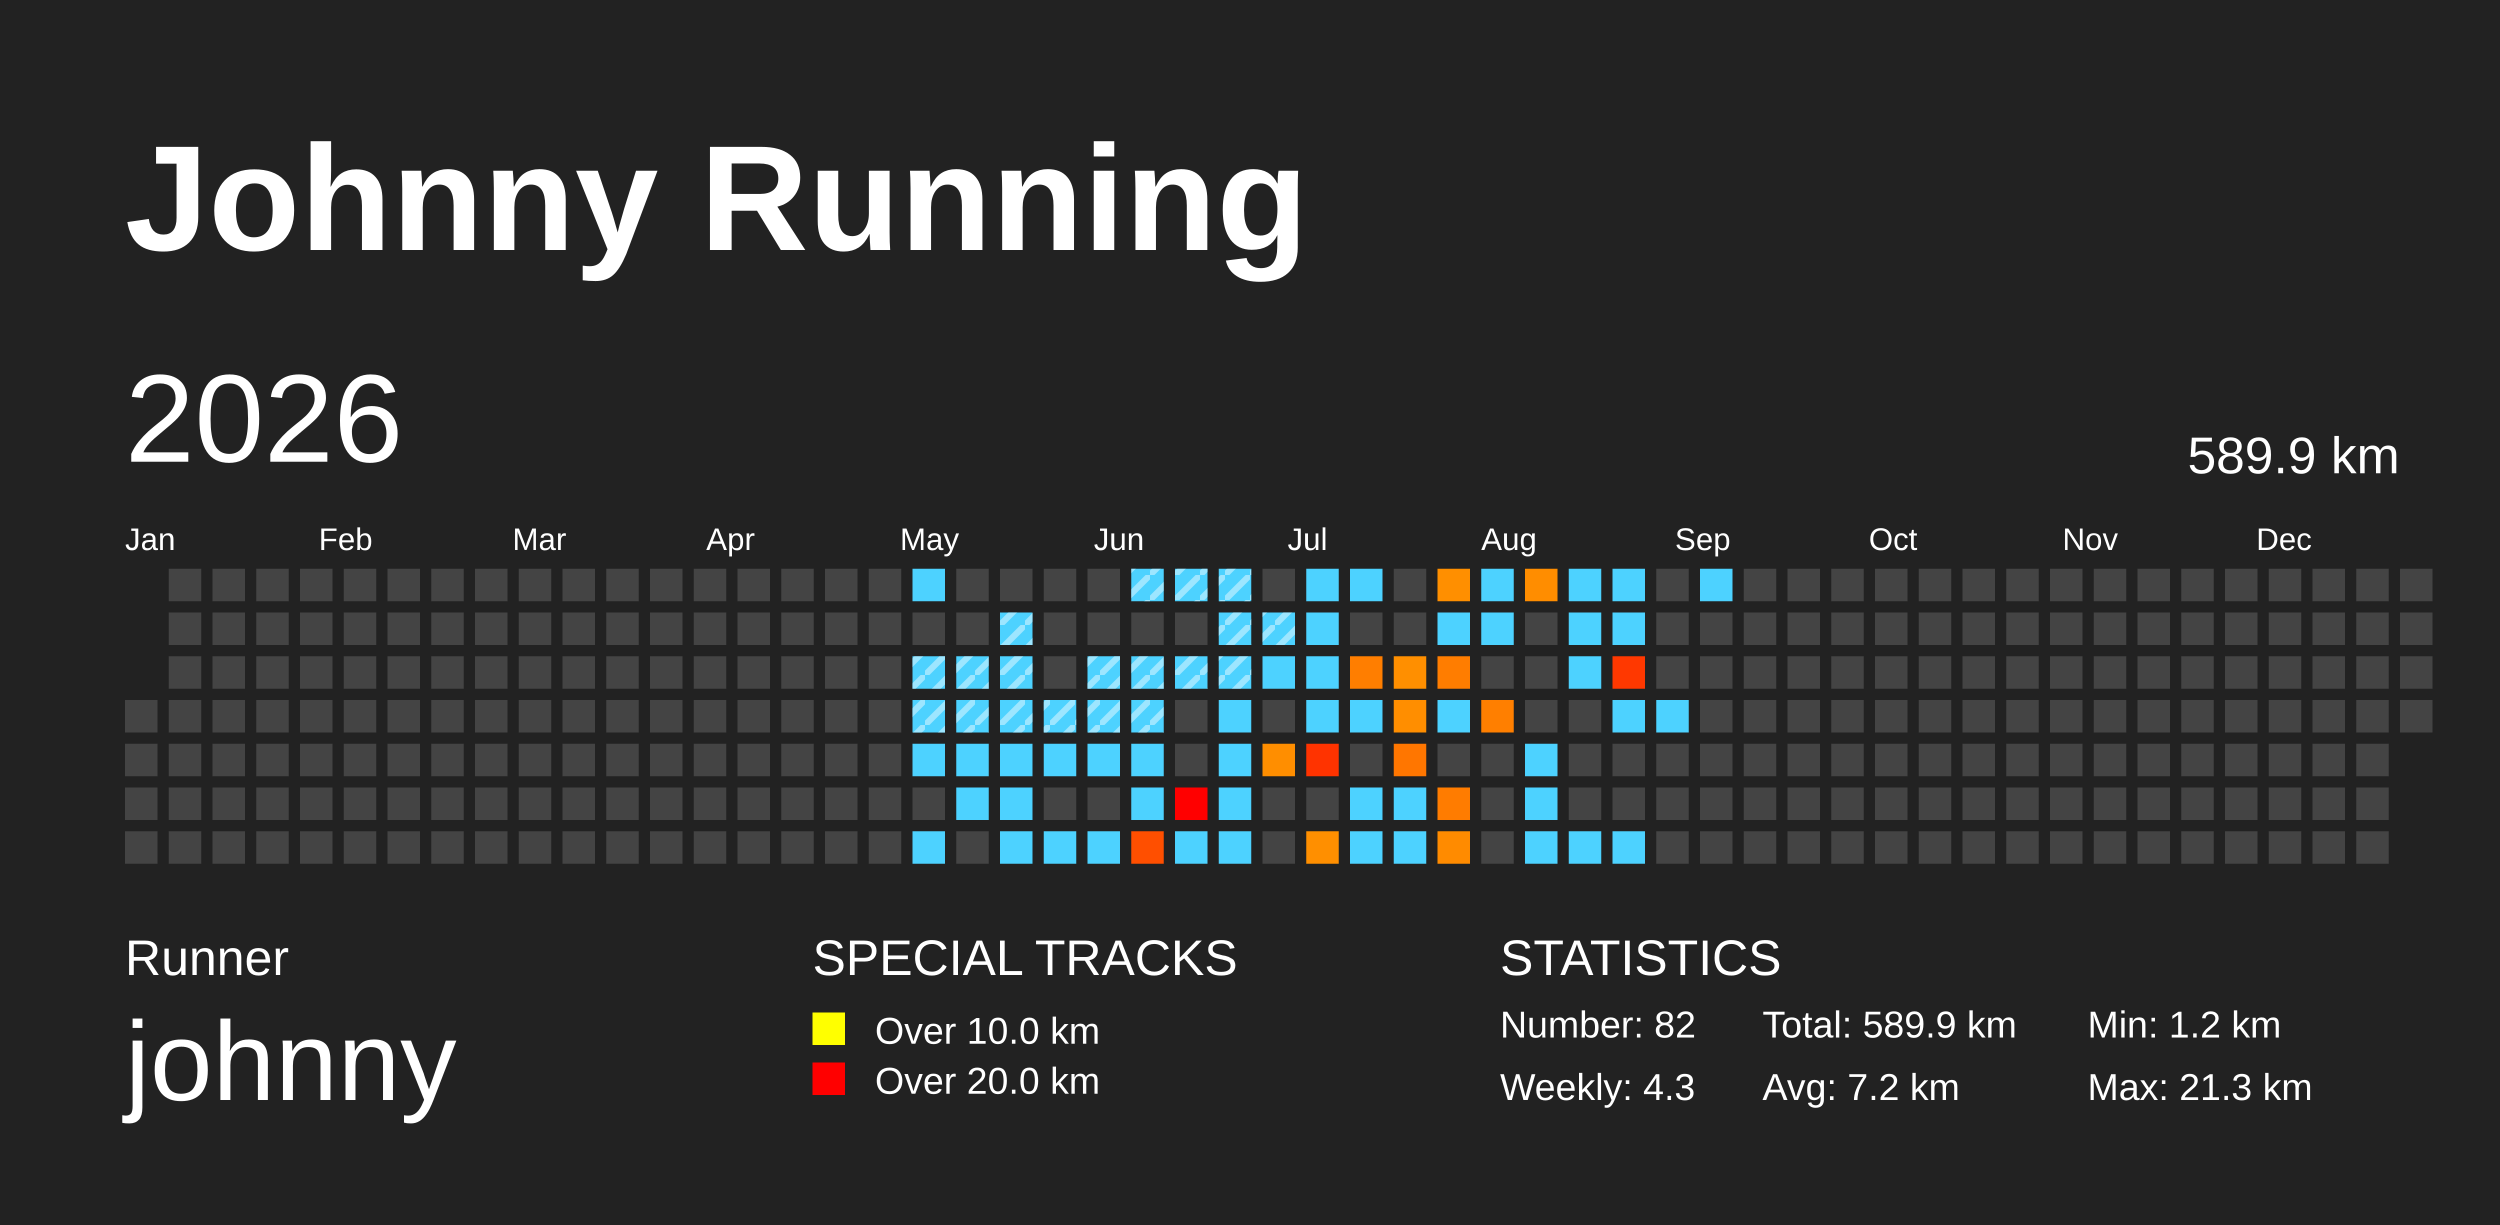
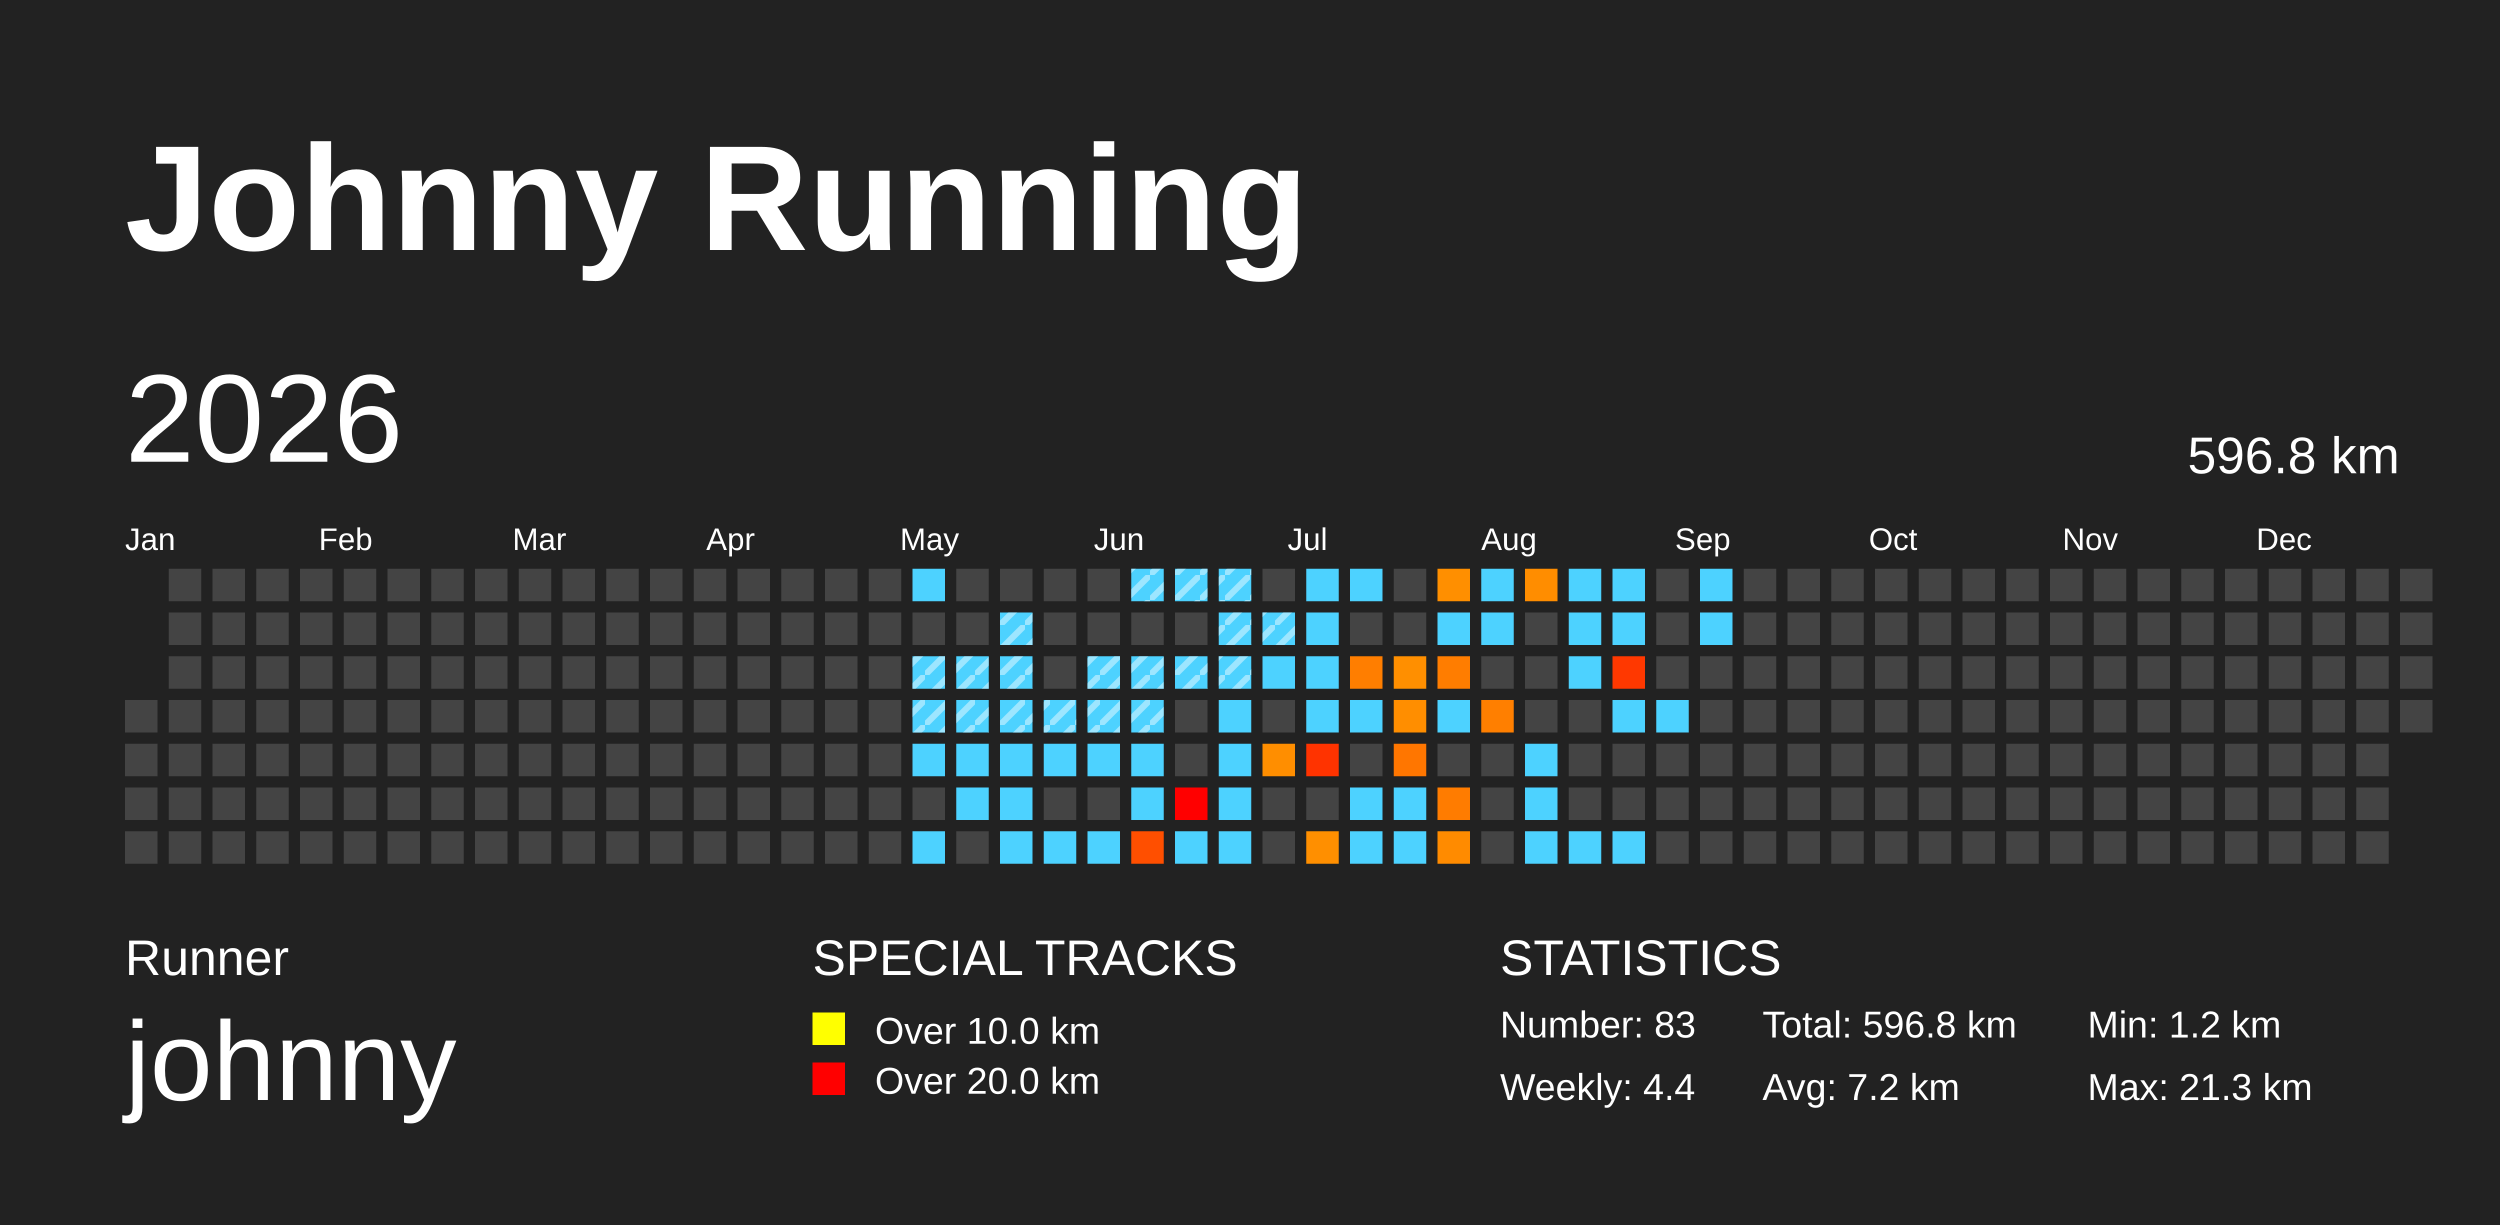
<svg xmlns="http://www.w3.org/2000/svg" baseProfile="full" height="98mm" version="1.1" viewBox="0,0,200,98" width="200mm">
  <defs>
    <pattern height="2" id="indoor-stripe" patternUnits="userSpaceOnUse" width="2">
      <line stroke="white" stroke-opacity="0.45" stroke-width="0.5" x1="0" x2="2" y1="2" y2="0" />
    </pattern>
  </defs>
  <rect fill="#222222" height="98" width="200" x="0" y="0" />
  <text fill="#FFFFFF" style="font-size:12px; font-family:Arial; font-weight:bold;" x="10" y="20">Johnny Running</text>
  <text fill="#FFFFFF" style="font-size:4px; font-family:Arial" x="10" y="78">Runner</text>
  <text fill="#FFFFFF" style="font-size:9px; font-family:Arial" x="10" y="88">johnny</text>
  <text fill="#FFFFFF" style="font-size:4px; font-family:Arial" x="65" y="78">SPECIAL TRACKS</text>
  <rect fill="yellow" height="2.6" width="2.6" x="65" y="81" />
  <text fill="#FFFFFF" style="font-size:3px; font-family:Arial" x="70" y="83.5">Over 10.0 km</text>
  <rect fill="red" height="2.6" width="2.6" x="65" y="85" />
  <text fill="#FFFFFF" style="font-size:3px; font-family:Arial" x="70" y="87.5">Over 20.0 km</text>
  <text fill="#FFFFFF" style="font-size:4px; font-family:Arial" x="120" y="78">STATISTICS</text>
-   <text fill="#FFFFFF" style="font-size:3px; font-family:Arial" x="120" y="83">Number: 82</text>
-   <text fill="#FFFFFF" style="font-size:3px; font-family:Arial" x="120" y="88">Weekly: 4.3</text>
-   <text fill="#FFFFFF" style="font-size:3px; font-family:Arial" x="141" y="83">Total: 589.9 km</text>
+   <text fill="#FFFFFF" style="font-size:3px; font-family:Arial" x="120" y="83">Number: 83</text>
+   <text fill="#FFFFFF" style="font-size:3px; font-family:Arial" x="120" y="88">Weekly: 4.4</text>
+   <text fill="#FFFFFF" style="font-size:3px; font-family:Arial" x="141" y="83">Total: 596.8 km</text>
  <text fill="#FFFFFF" style="font-size:3px; font-family:Arial" x="141" y="88">Avg: 7.2 km</text>
  <text fill="#FFFFFF" style="font-size:3px; font-family:Arial" x="167" y="83">Min: 1.2 km</text>
  <text fill="#FFFFFF" style="font-size:3px; font-family:Arial" x="167" y="88">Max: 21.3 km</text>
  <text dominant-baseline="hanging" fill="#FFFFFF" style="font-size:10.0px; font-family:Arial;" x="10" y="30">2026</text>
-   <text dominant-baseline="hanging" fill="#FFFFFF" style="font-size:4.125px; font-family:Arial;" x="175" y="35">589.9 km</text>
+   <text dominant-baseline="hanging" fill="#FFFFFF" style="font-size:4.125px; font-family:Arial;" x="175" y="35">596.8 km</text>
  <text fill="#FFFFFF" style="font-size:2.5px; font-family:Arial" x="10.0" y="44">Jan</text>
  <text fill="#FFFFFF" style="font-size:2.5px; font-family:Arial" x="25.5" y="44">Feb</text>
  <text fill="#FFFFFF" style="font-size:2.5px; font-family:Arial" x="41.0" y="44">Mar</text>
  <text fill="#FFFFFF" style="font-size:2.5px; font-family:Arial" x="56.5" y="44">Apr</text>
  <text fill="#FFFFFF" style="font-size:2.5px; font-family:Arial" x="72.0" y="44">May</text>
  <text fill="#FFFFFF" style="font-size:2.5px; font-family:Arial" x="87.5" y="44">Jun</text>
  <text fill="#FFFFFF" style="font-size:2.5px; font-family:Arial" x="103.0" y="44">Jul</text>
  <text fill="#FFFFFF" style="font-size:2.5px; font-family:Arial" x="118.5" y="44">Aug</text>
  <text fill="#FFFFFF" style="font-size:2.5px; font-family:Arial" x="134.0" y="44">Sep</text>
  <text fill="#FFFFFF" style="font-size:2.5px; font-family:Arial" x="149.5" y="44">Oct</text>
  <text fill="#FFFFFF" style="font-size:2.5px; font-family:Arial" x="165.0" y="44">Nov</text>
  <text fill="#FFFFFF" style="font-size:2.5px; font-family:Arial" x="180.5" y="44">Dec</text>
  <rect fill="#444444" height="2.6" width="2.6" x="10.0" y="56.0" />
  <rect fill="#444444" height="2.6" width="2.6" x="10.0" y="59.5" />
  <rect fill="#444444" height="2.6" width="2.6" x="10.0" y="63.0" />
  <rect fill="#444444" height="2.6" width="2.6" x="10.0" y="66.5" />
  <rect fill="#444444" height="2.6" width="2.6" x="13.5" y="45.5" />
  <rect fill="#444444" height="2.6" width="2.6" x="13.5" y="49.0" />
  <rect fill="#444444" height="2.6" width="2.6" x="13.5" y="52.5" />
  <rect fill="#444444" height="2.6" width="2.6" x="13.5" y="56.0" />
  <rect fill="#444444" height="2.6" width="2.6" x="13.5" y="59.5" />
  <rect fill="#444444" height="2.6" width="2.6" x="13.5" y="63.0" />
  <rect fill="#444444" height="2.6" width="2.6" x="13.5" y="66.5" />
  <rect fill="#444444" height="2.6" width="2.6" x="17.0" y="45.5" />
  <rect fill="#444444" height="2.6" width="2.6" x="17.0" y="49.0" />
  <rect fill="#444444" height="2.6" width="2.6" x="17.0" y="52.5" />
  <rect fill="#444444" height="2.6" width="2.6" x="17.0" y="56.0" />
  <rect fill="#444444" height="2.6" width="2.6" x="17.0" y="59.5" />
  <rect fill="#444444" height="2.6" width="2.6" x="17.0" y="63.0" />
  <rect fill="#444444" height="2.6" width="2.6" x="17.0" y="66.5" />
  <rect fill="#444444" height="2.6" width="2.6" x="20.5" y="45.5" />
  <rect fill="#444444" height="2.6" width="2.6" x="20.5" y="49.0" />
  <rect fill="#444444" height="2.6" width="2.6" x="20.5" y="52.5" />
  <rect fill="#444444" height="2.6" width="2.6" x="20.5" y="56.0" />
  <rect fill="#444444" height="2.6" width="2.6" x="20.5" y="59.5" />
  <rect fill="#444444" height="2.6" width="2.6" x="20.5" y="63.0" />
  <rect fill="#444444" height="2.6" width="2.6" x="20.5" y="66.5" />
  <rect fill="#444444" height="2.6" width="2.6" x="24.0" y="45.5" />
  <rect fill="#444444" height="2.6" width="2.6" x="24.0" y="49.0" />
  <rect fill="#444444" height="2.6" width="2.6" x="24.0" y="52.5" />
  <rect fill="#444444" height="2.6" width="2.6" x="24.0" y="56.0" />
  <rect fill="#444444" height="2.6" width="2.6" x="24.0" y="59.5" />
  <rect fill="#444444" height="2.6" width="2.6" x="24.0" y="63.0" />
  <rect fill="#444444" height="2.6" width="2.6" x="24.0" y="66.5" />
  <rect fill="#444444" height="2.6" width="2.6" x="27.5" y="45.5" />
  <rect fill="#444444" height="2.6" width="2.6" x="27.5" y="49.0" />
  <rect fill="#444444" height="2.6" width="2.6" x="27.5" y="52.5" />
  <rect fill="#444444" height="2.6" width="2.6" x="27.5" y="56.0" />
  <rect fill="#444444" height="2.6" width="2.6" x="27.5" y="59.5" />
  <rect fill="#444444" height="2.6" width="2.6" x="27.5" y="63.0" />
  <rect fill="#444444" height="2.6" width="2.6" x="27.5" y="66.5" />
  <rect fill="#444444" height="2.6" width="2.6" x="31.0" y="45.5" />
  <rect fill="#444444" height="2.6" width="2.6" x="31.0" y="49.0" />
  <rect fill="#444444" height="2.6" width="2.6" x="31.0" y="52.5" />
  <rect fill="#444444" height="2.6" width="2.6" x="31.0" y="56.0" />
  <rect fill="#444444" height="2.6" width="2.6" x="31.0" y="59.5" />
  <rect fill="#444444" height="2.6" width="2.6" x="31.0" y="63.0" />
  <rect fill="#444444" height="2.6" width="2.6" x="31.0" y="66.5" />
  <rect fill="#444444" height="2.6" width="2.6" x="34.5" y="45.5" />
  <rect fill="#444444" height="2.6" width="2.6" x="34.5" y="49.0" />
  <rect fill="#444444" height="2.6" width="2.6" x="34.5" y="52.5" />
  <rect fill="#444444" height="2.6" width="2.6" x="34.5" y="56.0" />
  <rect fill="#444444" height="2.6" width="2.6" x="34.5" y="59.5" />
  <rect fill="#444444" height="2.6" width="2.6" x="34.5" y="63.0" />
  <rect fill="#444444" height="2.6" width="2.6" x="34.5" y="66.5" />
  <rect fill="#444444" height="2.6" width="2.6" x="38.0" y="45.5" />
  <rect fill="#444444" height="2.6" width="2.6" x="38.0" y="49.0" />
  <rect fill="#444444" height="2.6" width="2.6" x="38.0" y="52.5" />
  <rect fill="#444444" height="2.6" width="2.6" x="38.0" y="56.0" />
  <rect fill="#444444" height="2.6" width="2.6" x="38.0" y="59.5" />
  <rect fill="#444444" height="2.6" width="2.6" x="38.0" y="63.0" />
  <rect fill="#444444" height="2.6" width="2.6" x="38.0" y="66.5" />
  <rect fill="#444444" height="2.6" width="2.6" x="41.5" y="45.5" />
  <rect fill="#444444" height="2.6" width="2.6" x="41.5" y="49.0" />
  <rect fill="#444444" height="2.6" width="2.6" x="41.5" y="52.5" />
  <rect fill="#444444" height="2.6" width="2.6" x="41.5" y="56.0" />
  <rect fill="#444444" height="2.6" width="2.6" x="41.5" y="59.5" />
  <rect fill="#444444" height="2.6" width="2.6" x="41.5" y="63.0" />
  <rect fill="#444444" height="2.6" width="2.6" x="41.5" y="66.5" />
  <rect fill="#444444" height="2.6" width="2.6" x="45.0" y="45.5" />
  <rect fill="#444444" height="2.6" width="2.6" x="45.0" y="49.0" />
  <rect fill="#444444" height="2.6" width="2.6" x="45.0" y="52.5" />
  <rect fill="#444444" height="2.6" width="2.6" x="45.0" y="56.0" />
  <rect fill="#444444" height="2.6" width="2.6" x="45.0" y="59.5" />
  <rect fill="#444444" height="2.6" width="2.6" x="45.0" y="63.0" />
  <rect fill="#444444" height="2.6" width="2.6" x="45.0" y="66.5" />
  <rect fill="#444444" height="2.6" width="2.6" x="48.5" y="45.5" />
  <rect fill="#444444" height="2.6" width="2.6" x="48.5" y="49.0" />
  <rect fill="#444444" height="2.6" width="2.6" x="48.5" y="52.5" />
  <rect fill="#444444" height="2.6" width="2.6" x="48.5" y="56.0" />
  <rect fill="#444444" height="2.6" width="2.6" x="48.5" y="59.5" />
  <rect fill="#444444" height="2.6" width="2.6" x="48.5" y="63.0" />
  <rect fill="#444444" height="2.6" width="2.6" x="48.5" y="66.5" />
  <rect fill="#444444" height="2.6" width="2.6" x="52.0" y="45.5" />
  <rect fill="#444444" height="2.6" width="2.6" x="52.0" y="49.0" />
  <rect fill="#444444" height="2.6" width="2.6" x="52.0" y="52.5" />
  <rect fill="#444444" height="2.6" width="2.6" x="52.0" y="56.0" />
  <rect fill="#444444" height="2.6" width="2.6" x="52.0" y="59.5" />
  <rect fill="#444444" height="2.6" width="2.6" x="52.0" y="63.0" />
  <rect fill="#444444" height="2.6" width="2.6" x="52.0" y="66.5" />
  <rect fill="#444444" height="2.6" width="2.6" x="55.5" y="45.5" />
  <rect fill="#444444" height="2.6" width="2.6" x="55.5" y="49.0" />
  <rect fill="#444444" height="2.6" width="2.6" x="55.5" y="52.5" />
  <rect fill="#444444" height="2.6" width="2.6" x="55.5" y="56.0" />
  <rect fill="#444444" height="2.6" width="2.6" x="55.5" y="59.5" />
  <rect fill="#444444" height="2.6" width="2.6" x="55.5" y="63.0" />
  <rect fill="#444444" height="2.6" width="2.6" x="55.5" y="66.5" />
  <rect fill="#444444" height="2.6" width="2.6" x="59.0" y="45.5" />
  <rect fill="#444444" height="2.6" width="2.6" x="59.0" y="49.0" />
  <rect fill="#444444" height="2.6" width="2.6" x="59.0" y="52.5" />
  <rect fill="#444444" height="2.6" width="2.6" x="59.0" y="56.0" />
  <rect fill="#444444" height="2.6" width="2.6" x="59.0" y="59.5" />
  <rect fill="#444444" height="2.6" width="2.6" x="59.0" y="63.0" />
  <rect fill="#444444" height="2.6" width="2.6" x="59.0" y="66.5" />
  <rect fill="#444444" height="2.6" width="2.6" x="62.5" y="45.5" />
  <rect fill="#444444" height="2.6" width="2.6" x="62.5" y="49.0" />
  <rect fill="#444444" height="2.6" width="2.6" x="62.5" y="52.5" />
  <rect fill="#444444" height="2.6" width="2.6" x="62.5" y="56.0" />
  <rect fill="#444444" height="2.6" width="2.6" x="62.5" y="59.5" />
  <rect fill="#444444" height="2.6" width="2.6" x="62.5" y="63.0" />
  <rect fill="#444444" height="2.6" width="2.6" x="62.5" y="66.5" />
  <rect fill="#444444" height="2.6" width="2.6" x="66.0" y="45.5" />
  <rect fill="#444444" height="2.6" width="2.6" x="66.0" y="49.0" />
  <rect fill="#444444" height="2.6" width="2.6" x="66.0" y="52.5" />
  <rect fill="#444444" height="2.6" width="2.6" x="66.0" y="56.0" />
  <rect fill="#444444" height="2.6" width="2.6" x="66.0" y="59.5" />
  <rect fill="#444444" height="2.6" width="2.6" x="66.0" y="63.0" />
  <rect fill="#444444" height="2.6" width="2.6" x="66.0" y="66.5" />
  <rect fill="#444444" height="2.6" width="2.6" x="69.5" y="45.5" />
  <rect fill="#444444" height="2.6" width="2.6" x="69.5" y="49.0" />
  <rect fill="#444444" height="2.6" width="2.6" x="69.5" y="52.5" />
  <rect fill="#444444" height="2.6" width="2.6" x="69.5" y="56.0" />
  <rect fill="#444444" height="2.6" width="2.6" x="69.5" y="59.5" />
  <rect fill="#444444" height="2.6" width="2.6" x="69.5" y="63.0" />
  <rect fill="#444444" height="2.6" width="2.6" x="69.5" y="66.5" />
  <rect fill="#4dd2ff" height="2.6" width="2.6" x="73.0" y="45.5" />
  <rect fill="#444444" height="2.6" width="2.6" x="73.0" y="49.0" />
  <rect fill="#4dd2ff" height="2.6" width="2.6" x="73.0" y="52.5" />
  <rect fill="url(#indoor-stripe)" height="2.6" style="pointer-events: none;" width="2.6" x="73.0" y="52.5" />
  <rect fill="#4dd2ff" height="2.6" width="2.6" x="73.0" y="56.0" />
  <rect fill="url(#indoor-stripe)" height="2.6" style="pointer-events: none;" width="2.6" x="73.0" y="56.0" />
  <rect fill="#4dd2ff" height="2.6" width="2.6" x="73.0" y="59.5" />
  <rect fill="#444444" height="2.6" width="2.6" x="73.0" y="63.0" />
  <rect fill="#4dd2ff" height="2.6" width="2.6" x="73.0" y="66.5" />
  <rect fill="#444444" height="2.6" width="2.6" x="76.5" y="45.5" />
  <rect fill="#444444" height="2.6" width="2.6" x="76.5" y="49.0" />
  <rect fill="#4dd2ff" height="2.6" width="2.6" x="76.5" y="52.5" />
  <rect fill="url(#indoor-stripe)" height="2.6" style="pointer-events: none;" width="2.6" x="76.5" y="52.5" />
  <rect fill="#4dd2ff" height="2.6" width="2.6" x="76.5" y="56.0" />
  <rect fill="url(#indoor-stripe)" height="2.6" style="pointer-events: none;" width="2.6" x="76.5" y="56.0" />
  <rect fill="#4dd2ff" height="2.6" width="2.6" x="76.5" y="59.5" />
  <rect fill="#4dd2ff" height="2.6" width="2.6" x="76.5" y="63.0" />
  <rect fill="#444444" height="2.6" width="2.6" x="76.5" y="66.5" />
  <rect fill="#444444" height="2.6" width="2.6" x="80.0" y="45.5" />
  <rect fill="#4dd2ff" height="2.6" width="2.6" x="80.0" y="49.0" />
  <rect fill="url(#indoor-stripe)" height="2.6" style="pointer-events: none;" width="2.6" x="80.0" y="49.0" />
  <rect fill="#4dd2ff" height="2.6" width="2.6" x="80.0" y="52.5" />
  <rect fill="url(#indoor-stripe)" height="2.6" style="pointer-events: none;" width="2.6" x="80.0" y="52.5" />
  <rect fill="#4dd2ff" height="2.6" width="2.6" x="80.0" y="56.0" />
  <rect fill="url(#indoor-stripe)" height="2.6" style="pointer-events: none;" width="2.6" x="80.0" y="56.0" />
  <rect fill="#4dd2ff" height="2.6" width="2.6" x="80.0" y="59.5" />
  <rect fill="#4dd2ff" height="2.6" width="2.6" x="80.0" y="63.0" />
  <rect fill="#4dd2ff" height="2.6" width="2.6" x="80.0" y="66.5" />
  <rect fill="#444444" height="2.6" width="2.6" x="83.5" y="45.5" />
  <rect fill="#444444" height="2.6" width="2.6" x="83.5" y="49.0" />
  <rect fill="#444444" height="2.6" width="2.6" x="83.5" y="52.5" />
  <rect fill="#4dd2ff" height="2.6" width="2.6" x="83.5" y="56.0" />
  <rect fill="url(#indoor-stripe)" height="2.6" style="pointer-events: none;" width="2.6" x="83.5" y="56.0" />
  <rect fill="#4dd2ff" height="2.6" width="2.6" x="83.5" y="59.5" />
  <rect fill="#444444" height="2.6" width="2.6" x="83.5" y="63.0" />
  <rect fill="#4dd2ff" height="2.6" width="2.6" x="83.5" y="66.5" />
  <rect fill="#444444" height="2.6" width="2.6" x="87.0" y="45.5" />
  <rect fill="#444444" height="2.6" width="2.6" x="87.0" y="49.0" />
  <rect fill="#4dd2ff" height="2.6" width="2.6" x="87.0" y="52.5" />
  <rect fill="url(#indoor-stripe)" height="2.6" style="pointer-events: none;" width="2.6" x="87.0" y="52.5" />
  <rect fill="#4dd2ff" height="2.6" width="2.6" x="87.0" y="56.0" />
  <rect fill="url(#indoor-stripe)" height="2.6" style="pointer-events: none;" width="2.6" x="87.0" y="56.0" />
  <rect fill="#4dd2ff" height="2.6" width="2.6" x="87.0" y="59.5" />
  <rect fill="#444444" height="2.6" width="2.6" x="87.0" y="63.0" />
  <rect fill="#4dd2ff" height="2.6" width="2.6" x="87.0" y="66.5" />
  <rect fill="#4dd2ff" height="2.6" width="2.6" x="90.5" y="45.5" />
  <rect fill="url(#indoor-stripe)" height="2.6" style="pointer-events: none;" width="2.6" x="90.5" y="45.5" />
  <rect fill="#444444" height="2.6" width="2.6" x="90.5" y="49.0" />
  <rect fill="#4dd2ff" height="2.6" width="2.6" x="90.5" y="52.5" />
  <rect fill="url(#indoor-stripe)" height="2.6" style="pointer-events: none;" width="2.6" x="90.5" y="52.5" />
  <rect fill="#4dd2ff" height="2.6" width="2.6" x="90.5" y="56.0" />
  <rect fill="url(#indoor-stripe)" height="2.6" style="pointer-events: none;" width="2.6" x="90.5" y="56.0" />
  <rect fill="#4dd2ff" height="2.6" width="2.6" x="90.5" y="59.5" />
  <rect fill="#4dd2ff" height="2.6" width="2.6" x="90.5" y="63.0" />
  <rect fill="#ff4f00" height="2.6" width="2.6" x="90.5" y="66.5" />
  <rect fill="#4dd2ff" height="2.6" width="2.6" x="94.0" y="45.5" />
  <rect fill="url(#indoor-stripe)" height="2.6" style="pointer-events: none;" width="2.6" x="94.0" y="45.5" />
  <rect fill="#444444" height="2.6" width="2.6" x="94.0" y="49.0" />
  <rect fill="#4dd2ff" height="2.6" width="2.6" x="94.0" y="52.5" />
  <rect fill="url(#indoor-stripe)" height="2.6" style="pointer-events: none;" width="2.6" x="94.0" y="52.5" />
  <rect fill="#444444" height="2.6" width="2.6" x="94.0" y="56.0" />
  <rect fill="#444444" height="2.6" width="2.6" x="94.0" y="59.5" />
  <rect fill="red" height="2.6" width="2.6" x="94.0" y="63.0" />
  <rect fill="#4dd2ff" height="2.6" width="2.6" x="94.0" y="66.5" />
  <rect fill="#4dd2ff" height="2.6" width="2.6" x="97.5" y="45.5" />
  <rect fill="url(#indoor-stripe)" height="2.6" style="pointer-events: none;" width="2.6" x="97.5" y="45.5" />
  <rect fill="#4dd2ff" height="2.6" width="2.6" x="97.5" y="49.0" />
  <rect fill="url(#indoor-stripe)" height="2.6" style="pointer-events: none;" width="2.6" x="97.5" y="49.0" />
  <rect fill="#4dd2ff" height="2.6" width="2.6" x="97.5" y="52.5" />
  <rect fill="url(#indoor-stripe)" height="2.6" style="pointer-events: none;" width="2.6" x="97.5" y="52.5" />
  <rect fill="#4dd2ff" height="2.6" width="2.6" x="97.5" y="56.0" />
  <rect fill="#4dd2ff" height="2.6" width="2.6" x="97.5" y="59.5" />
  <rect fill="#4dd2ff" height="2.6" width="2.6" x="97.5" y="63.0" />
  <rect fill="#4dd2ff" height="2.6" width="2.6" x="97.5" y="66.5" />
  <rect fill="#444444" height="2.6" width="2.6" x="101.0" y="45.5" />
  <rect fill="#4dd2ff" height="2.6" width="2.6" x="101.0" y="49.0" />
  <rect fill="url(#indoor-stripe)" height="2.6" style="pointer-events: none;" width="2.6" x="101.0" y="49.0" />
  <rect fill="#4dd2ff" height="2.6" width="2.6" x="101.0" y="52.5" />
  <rect fill="#444444" height="2.6" width="2.6" x="101.0" y="56.0" />
  <rect fill="#ff8e00" height="2.6" width="2.6" x="101.0" y="59.5" />
  <rect fill="#444444" height="2.6" width="2.6" x="101.0" y="63.0" />
  <rect fill="#444444" height="2.6" width="2.6" x="101.0" y="66.5" />
  <rect fill="#4dd2ff" height="2.6" width="2.6" x="104.5" y="45.5" />
  <rect fill="#4dd2ff" height="2.6" width="2.6" x="104.5" y="49.0" />
  <rect fill="#4dd2ff" height="2.6" width="2.6" x="104.5" y="52.5" />
  <rect fill="#4dd2ff" height="2.6" width="2.6" x="104.5" y="56.0" />
  <rect fill="#ff3300" height="2.6" width="2.6" x="104.5" y="59.5" />
  <rect fill="#444444" height="2.6" width="2.6" x="104.5" y="63.0" />
  <rect fill="#ff8f00" height="2.6" width="2.6" x="104.5" y="66.5" />
  <rect fill="#4dd2ff" height="2.6" width="2.6" x="108.0" y="45.5" />
  <rect fill="#444444" height="2.6" width="2.6" x="108.0" y="49.0" />
  <rect fill="#ff7e00" height="2.6" width="2.6" x="108.0" y="52.5" />
  <rect fill="#4dd2ff" height="2.6" width="2.6" x="108.0" y="56.0" />
  <rect fill="#444444" height="2.6" width="2.6" x="108.0" y="59.5" />
  <rect fill="#4dd2ff" height="2.6" width="2.6" x="108.0" y="63.0" />
  <rect fill="#4dd2ff" height="2.6" width="2.6" x="108.0" y="66.5" />
  <rect fill="#444444" height="2.6" width="2.6" x="111.5" y="45.5" />
  <rect fill="#444444" height="2.6" width="2.6" x="111.5" y="49.0" />
  <rect fill="#ff8f00" height="2.6" width="2.6" x="111.5" y="52.5" />
  <rect fill="#ff8e00" height="2.6" width="2.6" x="111.5" y="56.0" />
  <rect fill="#ff7600" height="2.6" width="2.6" x="111.5" y="59.5" />
  <rect fill="#4dd2ff" height="2.6" width="2.6" x="111.5" y="63.0" />
  <rect fill="#4dd2ff" height="2.6" width="2.6" x="111.5" y="66.5" />
  <rect fill="#ff8f00" height="2.6" width="2.6" x="115.0" y="45.5" />
  <rect fill="#4dd2ff" height="2.6" width="2.6" x="115.0" y="49.0" />
  <rect fill="#ff7d00" height="2.6" width="2.6" x="115.0" y="52.5" />
  <rect fill="#4dd2ff" height="2.6" width="2.6" x="115.0" y="56.0" />
  <rect fill="#444444" height="2.6" width="2.6" x="115.0" y="59.5" />
  <rect fill="#ff7c00" height="2.6" width="2.6" x="115.0" y="63.0" />
  <rect fill="#ff8b00" height="2.6" width="2.6" x="115.0" y="66.5" />
  <rect fill="#4dd2ff" height="2.6" width="2.6" x="118.5" y="45.5" />
  <rect fill="#4dd2ff" height="2.6" width="2.6" x="118.5" y="49.0" />
  <rect fill="#444444" height="2.6" width="2.6" x="118.5" y="52.5" />
  <rect fill="#ff7f00" height="2.6" width="2.6" x="118.5" y="56.0" />
  <rect fill="#444444" height="2.6" width="2.6" x="118.5" y="59.5" />
  <rect fill="#444444" height="2.6" width="2.6" x="118.5" y="63.0" />
  <rect fill="#444444" height="2.6" width="2.6" x="118.5" y="66.5" />
  <rect fill="#ff8d00" height="2.6" width="2.6" x="122.0" y="45.5" />
  <rect fill="#444444" height="2.6" width="2.6" x="122.0" y="49.0" />
  <rect fill="#444444" height="2.6" width="2.6" x="122.0" y="52.5" />
  <rect fill="#444444" height="2.6" width="2.6" x="122.0" y="56.0" />
  <rect fill="#4dd2ff" height="2.6" width="2.6" x="122.0" y="59.5" />
  <rect fill="#4dd2ff" height="2.6" width="2.6" x="122.0" y="63.0" />
  <rect fill="#4dd2ff" height="2.6" width="2.6" x="122.0" y="66.5" />
  <rect fill="#4dd2ff" height="2.6" width="2.6" x="125.5" y="45.5" />
  <rect fill="#4dd2ff" height="2.6" width="2.6" x="125.5" y="49.0" />
  <rect fill="#4dd2ff" height="2.6" width="2.6" x="125.5" y="52.5" />
  <rect fill="#444444" height="2.6" width="2.6" x="125.5" y="56.0" />
  <rect fill="#444444" height="2.6" width="2.6" x="125.5" y="59.5" />
  <rect fill="#444444" height="2.6" width="2.6" x="125.5" y="63.0" />
  <rect fill="#4dd2ff" height="2.6" width="2.6" x="125.5" y="66.5" />
  <rect fill="#4dd2ff" height="2.6" width="2.6" x="129.0" y="45.5" />
  <rect fill="#4dd2ff" height="2.6" width="2.6" x="129.0" y="49.0" />
  <rect fill="#ff3800" height="2.6" width="2.6" x="129.0" y="52.5" />
  <rect fill="#4dd2ff" height="2.6" width="2.6" x="129.0" y="56.0" />
  <rect fill="#444444" height="2.6" width="2.6" x="129.0" y="59.5" />
  <rect fill="#444444" height="2.6" width="2.6" x="129.0" y="63.0" />
  <rect fill="#4dd2ff" height="2.6" width="2.6" x="129.0" y="66.5" />
  <rect fill="#444444" height="2.6" width="2.6" x="132.5" y="45.5" />
  <rect fill="#444444" height="2.6" width="2.6" x="132.5" y="49.0" />
  <rect fill="#444444" height="2.6" width="2.6" x="132.5" y="52.5" />
  <rect fill="#4dd2ff" height="2.6" width="2.6" x="132.5" y="56.0" />
  <rect fill="#444444" height="2.6" width="2.6" x="132.5" y="59.5" />
  <rect fill="#444444" height="2.6" width="2.6" x="132.5" y="63.0" />
  <rect fill="#444444" height="2.6" width="2.6" x="132.5" y="66.5" />
  <rect fill="#4dd2ff" height="2.6" width="2.6" x="136.0" y="45.5" />
-   <rect fill="#444444" height="2.6" width="2.6" x="136.0" y="49.0" />
+   <rect fill="#4dd2ff" height="2.6" width="2.6" x="136.0" y="49.0" />
  <rect fill="#444444" height="2.6" width="2.6" x="136.0" y="52.5" />
  <rect fill="#444444" height="2.6" width="2.6" x="136.0" y="56.0" />
  <rect fill="#444444" height="2.6" width="2.6" x="136.0" y="59.5" />
  <rect fill="#444444" height="2.6" width="2.6" x="136.0" y="63.0" />
  <rect fill="#444444" height="2.6" width="2.6" x="136.0" y="66.5" />
  <rect fill="#444444" height="2.6" width="2.6" x="139.5" y="45.5" />
  <rect fill="#444444" height="2.6" width="2.6" x="139.5" y="49.0" />
  <rect fill="#444444" height="2.6" width="2.6" x="139.5" y="52.5" />
  <rect fill="#444444" height="2.6" width="2.6" x="139.5" y="56.0" />
  <rect fill="#444444" height="2.6" width="2.6" x="139.5" y="59.5" />
  <rect fill="#444444" height="2.6" width="2.6" x="139.5" y="63.0" />
  <rect fill="#444444" height="2.6" width="2.6" x="139.5" y="66.5" />
  <rect fill="#444444" height="2.6" width="2.6" x="143.0" y="45.5" />
  <rect fill="#444444" height="2.6" width="2.6" x="143.0" y="49.0" />
  <rect fill="#444444" height="2.6" width="2.6" x="143.0" y="52.5" />
  <rect fill="#444444" height="2.6" width="2.6" x="143.0" y="56.0" />
  <rect fill="#444444" height="2.6" width="2.6" x="143.0" y="59.5" />
  <rect fill="#444444" height="2.6" width="2.6" x="143.0" y="63.0" />
  <rect fill="#444444" height="2.6" width="2.6" x="143.0" y="66.5" />
  <rect fill="#444444" height="2.6" width="2.6" x="146.5" y="45.5" />
  <rect fill="#444444" height="2.6" width="2.6" x="146.5" y="49.0" />
  <rect fill="#444444" height="2.6" width="2.6" x="146.5" y="52.5" />
  <rect fill="#444444" height="2.6" width="2.6" x="146.5" y="56.0" />
  <rect fill="#444444" height="2.6" width="2.6" x="146.5" y="59.5" />
  <rect fill="#444444" height="2.6" width="2.6" x="146.5" y="63.0" />
  <rect fill="#444444" height="2.6" width="2.6" x="146.5" y="66.5" />
  <rect fill="#444444" height="2.6" width="2.6" x="150.0" y="45.5" />
  <rect fill="#444444" height="2.6" width="2.6" x="150.0" y="49.0" />
  <rect fill="#444444" height="2.6" width="2.6" x="150.0" y="52.5" />
  <rect fill="#444444" height="2.6" width="2.6" x="150.0" y="56.0" />
  <rect fill="#444444" height="2.6" width="2.6" x="150.0" y="59.5" />
  <rect fill="#444444" height="2.6" width="2.6" x="150.0" y="63.0" />
  <rect fill="#444444" height="2.6" width="2.6" x="150.0" y="66.5" />
  <rect fill="#444444" height="2.6" width="2.6" x="153.5" y="45.5" />
  <rect fill="#444444" height="2.6" width="2.6" x="153.5" y="49.0" />
  <rect fill="#444444" height="2.6" width="2.6" x="153.5" y="52.5" />
  <rect fill="#444444" height="2.6" width="2.6" x="153.5" y="56.0" />
  <rect fill="#444444" height="2.6" width="2.6" x="153.5" y="59.5" />
  <rect fill="#444444" height="2.6" width="2.6" x="153.5" y="63.0" />
  <rect fill="#444444" height="2.6" width="2.6" x="153.5" y="66.5" />
  <rect fill="#444444" height="2.6" width="2.6" x="157.0" y="45.5" />
  <rect fill="#444444" height="2.6" width="2.6" x="157.0" y="49.0" />
  <rect fill="#444444" height="2.6" width="2.6" x="157.0" y="52.5" />
  <rect fill="#444444" height="2.6" width="2.6" x="157.0" y="56.0" />
  <rect fill="#444444" height="2.6" width="2.6" x="157.0" y="59.5" />
  <rect fill="#444444" height="2.6" width="2.6" x="157.0" y="63.0" />
  <rect fill="#444444" height="2.6" width="2.6" x="157.0" y="66.5" />
  <rect fill="#444444" height="2.6" width="2.6" x="160.5" y="45.5" />
  <rect fill="#444444" height="2.6" width="2.6" x="160.5" y="49.0" />
  <rect fill="#444444" height="2.6" width="2.6" x="160.5" y="52.5" />
  <rect fill="#444444" height="2.6" width="2.6" x="160.5" y="56.0" />
  <rect fill="#444444" height="2.6" width="2.6" x="160.5" y="59.5" />
  <rect fill="#444444" height="2.6" width="2.6" x="160.5" y="63.0" />
  <rect fill="#444444" height="2.6" width="2.6" x="160.5" y="66.5" />
  <rect fill="#444444" height="2.6" width="2.6" x="164.0" y="45.5" />
  <rect fill="#444444" height="2.6" width="2.6" x="164.0" y="49.0" />
  <rect fill="#444444" height="2.6" width="2.6" x="164.0" y="52.5" />
  <rect fill="#444444" height="2.6" width="2.6" x="164.0" y="56.0" />
  <rect fill="#444444" height="2.6" width="2.6" x="164.0" y="59.5" />
  <rect fill="#444444" height="2.6" width="2.6" x="164.0" y="63.0" />
  <rect fill="#444444" height="2.6" width="2.6" x="164.0" y="66.5" />
  <rect fill="#444444" height="2.6" width="2.6" x="167.5" y="45.5" />
  <rect fill="#444444" height="2.6" width="2.6" x="167.5" y="49.0" />
  <rect fill="#444444" height="2.6" width="2.6" x="167.5" y="52.5" />
  <rect fill="#444444" height="2.6" width="2.6" x="167.5" y="56.0" />
  <rect fill="#444444" height="2.6" width="2.6" x="167.5" y="59.5" />
  <rect fill="#444444" height="2.6" width="2.6" x="167.5" y="63.0" />
  <rect fill="#444444" height="2.6" width="2.6" x="167.5" y="66.5" />
  <rect fill="#444444" height="2.6" width="2.6" x="171.0" y="45.5" />
  <rect fill="#444444" height="2.6" width="2.6" x="171.0" y="49.0" />
  <rect fill="#444444" height="2.6" width="2.6" x="171.0" y="52.5" />
  <rect fill="#444444" height="2.6" width="2.6" x="171.0" y="56.0" />
  <rect fill="#444444" height="2.6" width="2.6" x="171.0" y="59.5" />
  <rect fill="#444444" height="2.6" width="2.6" x="171.0" y="63.0" />
  <rect fill="#444444" height="2.6" width="2.6" x="171.0" y="66.5" />
  <rect fill="#444444" height="2.6" width="2.6" x="174.5" y="45.5" />
  <rect fill="#444444" height="2.6" width="2.6" x="174.5" y="49.0" />
  <rect fill="#444444" height="2.6" width="2.6" x="174.5" y="52.5" />
  <rect fill="#444444" height="2.6" width="2.6" x="174.5" y="56.0" />
  <rect fill="#444444" height="2.6" width="2.6" x="174.5" y="59.5" />
  <rect fill="#444444" height="2.6" width="2.6" x="174.5" y="63.0" />
  <rect fill="#444444" height="2.6" width="2.6" x="174.5" y="66.5" />
  <rect fill="#444444" height="2.6" width="2.6" x="178.0" y="45.5" />
  <rect fill="#444444" height="2.6" width="2.6" x="178.0" y="49.0" />
  <rect fill="#444444" height="2.6" width="2.6" x="178.0" y="52.5" />
  <rect fill="#444444" height="2.6" width="2.6" x="178.0" y="56.0" />
  <rect fill="#444444" height="2.6" width="2.6" x="178.0" y="59.5" />
  <rect fill="#444444" height="2.6" width="2.6" x="178.0" y="63.0" />
  <rect fill="#444444" height="2.6" width="2.6" x="178.0" y="66.5" />
  <rect fill="#444444" height="2.6" width="2.6" x="181.5" y="45.5" />
  <rect fill="#444444" height="2.6" width="2.6" x="181.5" y="49.0" />
  <rect fill="#444444" height="2.6" width="2.6" x="181.5" y="52.5" />
  <rect fill="#444444" height="2.6" width="2.6" x="181.5" y="56.0" />
  <rect fill="#444444" height="2.6" width="2.6" x="181.5" y="59.5" />
  <rect fill="#444444" height="2.6" width="2.6" x="181.5" y="63.0" />
  <rect fill="#444444" height="2.6" width="2.6" x="181.5" y="66.5" />
  <rect fill="#444444" height="2.6" width="2.6" x="185.0" y="45.5" />
  <rect fill="#444444" height="2.6" width="2.6" x="185.0" y="49.0" />
  <rect fill="#444444" height="2.6" width="2.6" x="185.0" y="52.5" />
  <rect fill="#444444" height="2.6" width="2.6" x="185.0" y="56.0" />
  <rect fill="#444444" height="2.6" width="2.6" x="185.0" y="59.5" />
  <rect fill="#444444" height="2.6" width="2.6" x="185.0" y="63.0" />
  <rect fill="#444444" height="2.6" width="2.6" x="185.0" y="66.5" />
  <rect fill="#444444" height="2.6" width="2.6" x="188.5" y="45.5" />
  <rect fill="#444444" height="2.6" width="2.6" x="188.5" y="49.0" />
  <rect fill="#444444" height="2.6" width="2.6" x="188.5" y="52.5" />
  <rect fill="#444444" height="2.6" width="2.6" x="188.5" y="56.0" />
  <rect fill="#444444" height="2.6" width="2.6" x="188.5" y="59.5" />
  <rect fill="#444444" height="2.6" width="2.6" x="188.5" y="63.0" />
  <rect fill="#444444" height="2.6" width="2.6" x="188.5" y="66.5" />
  <rect fill="#444444" height="2.6" width="2.6" x="192.0" y="45.5" />
  <rect fill="#444444" height="2.6" width="2.6" x="192.0" y="49.0" />
  <rect fill="#444444" height="2.6" width="2.6" x="192.0" y="52.5" />
  <rect fill="#444444" height="2.6" width="2.6" x="192.0" y="56.0" />
</svg>
